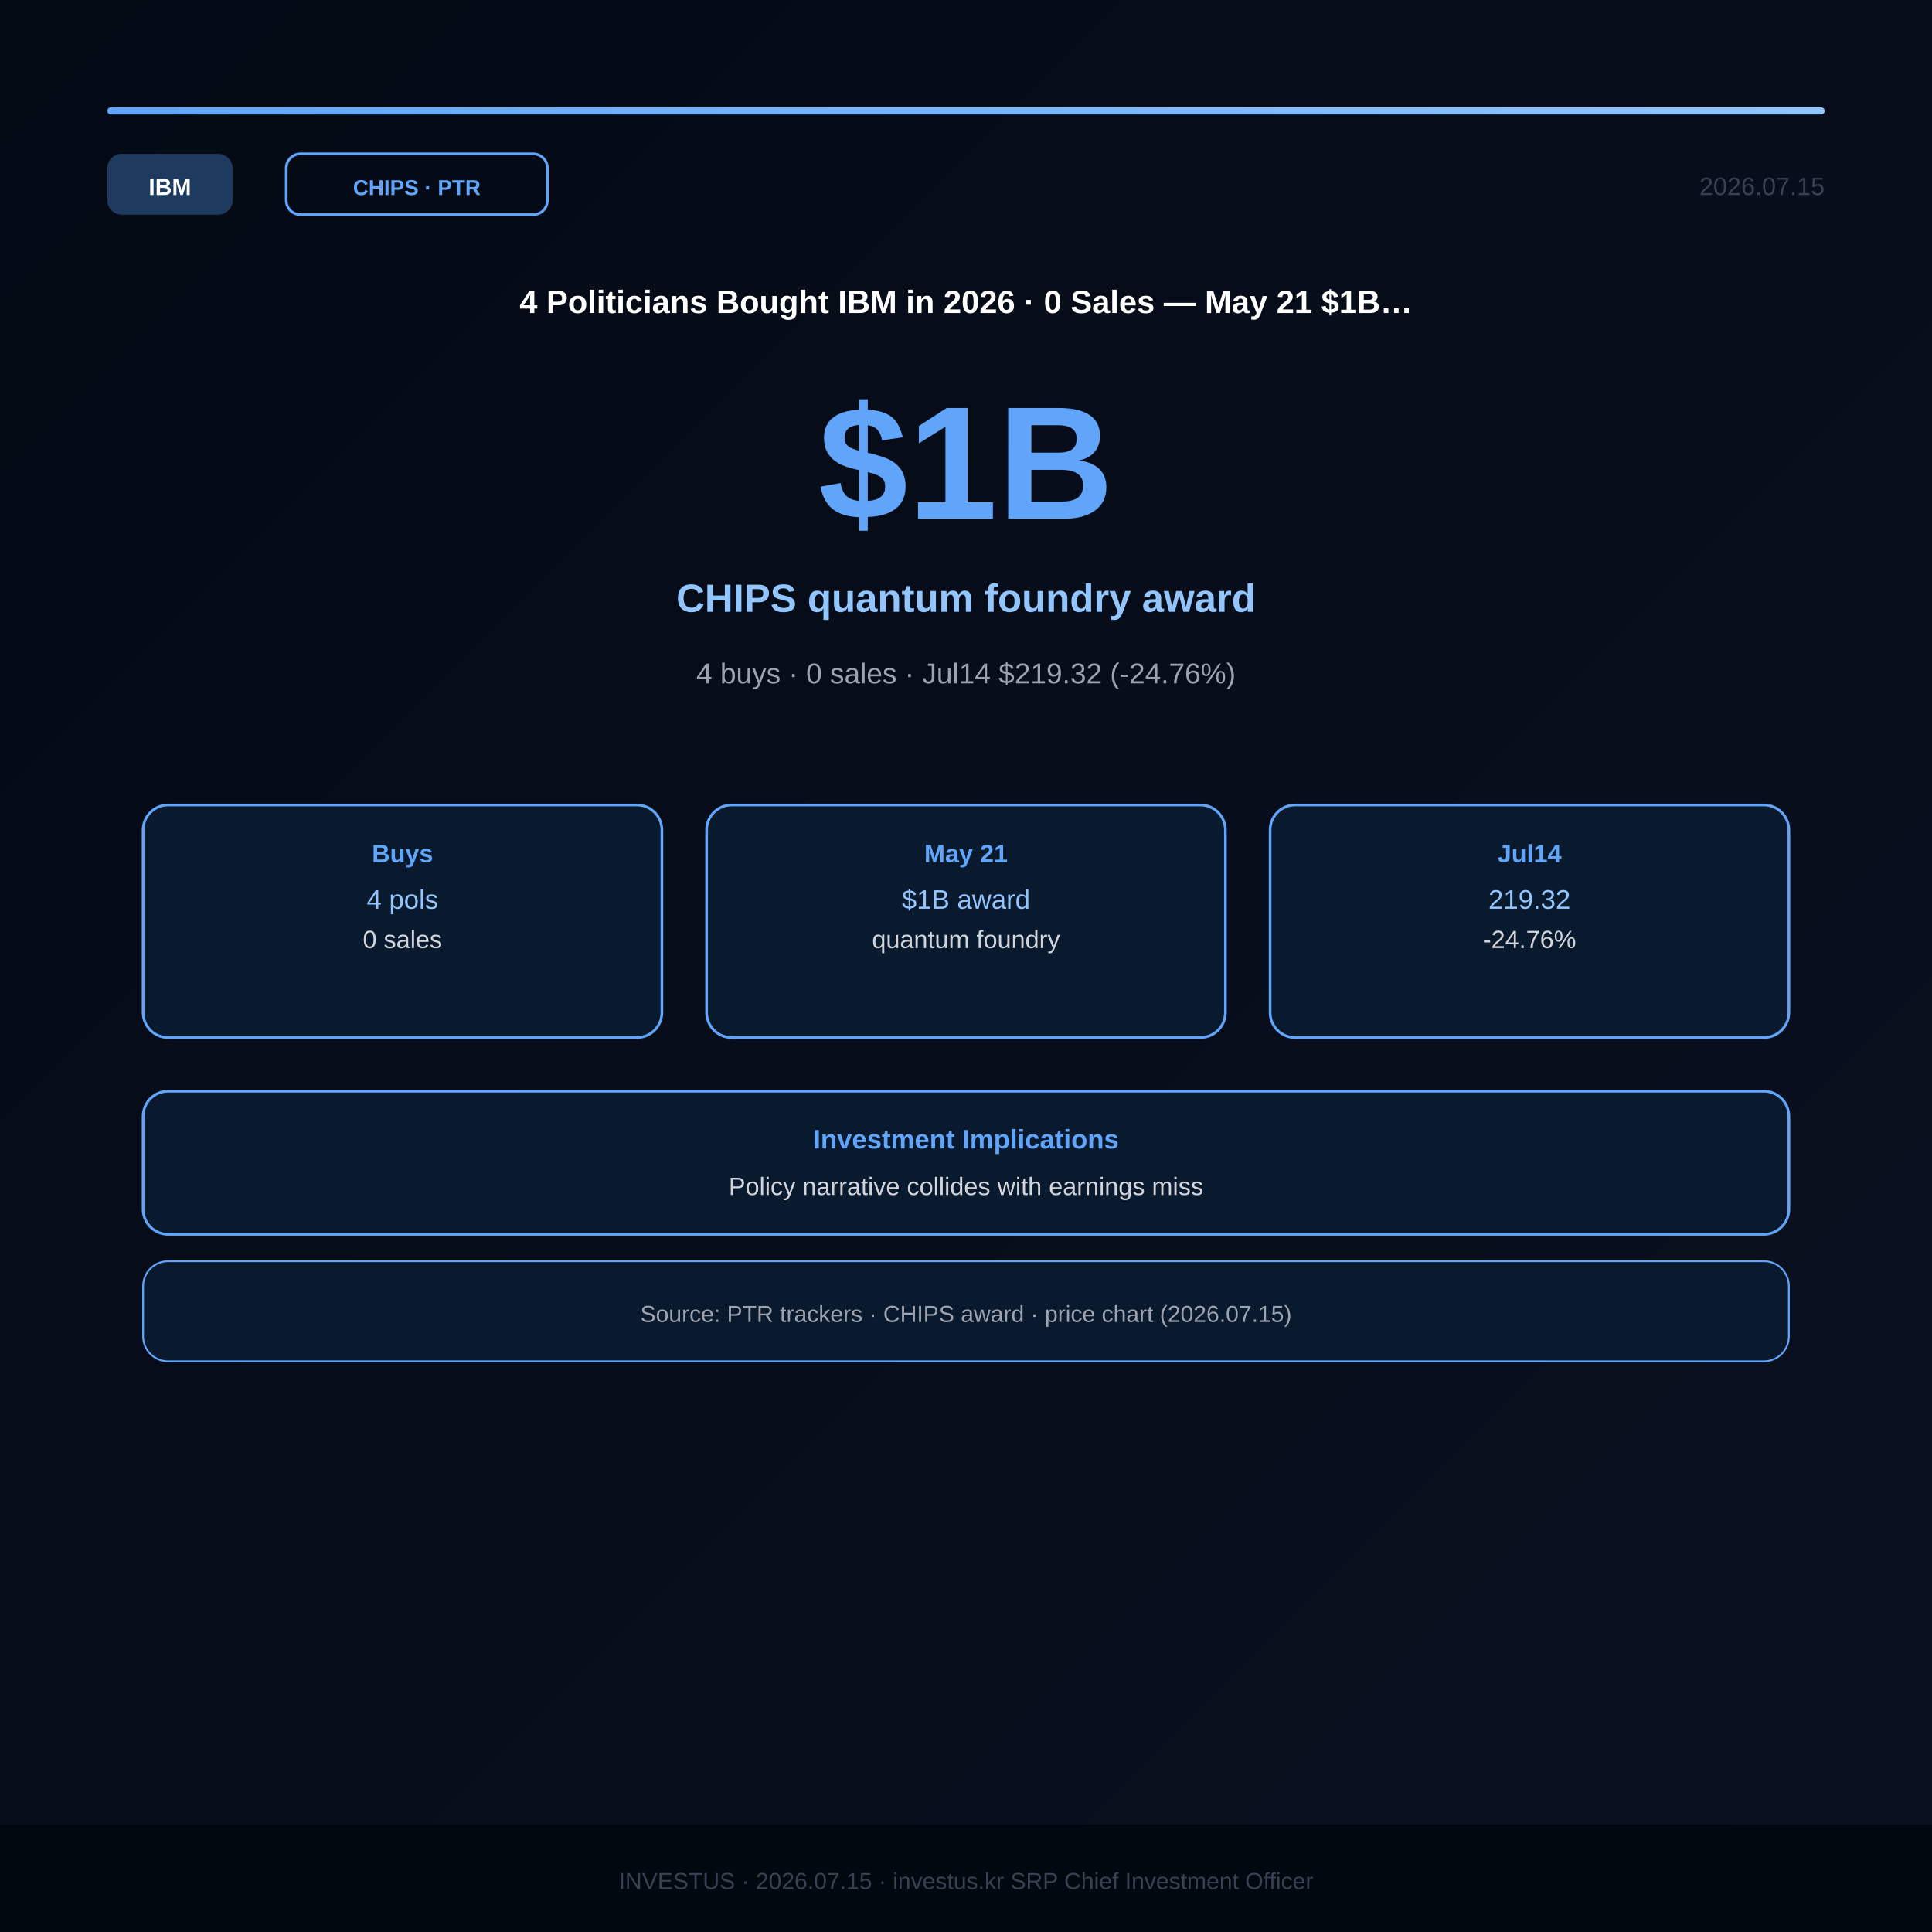
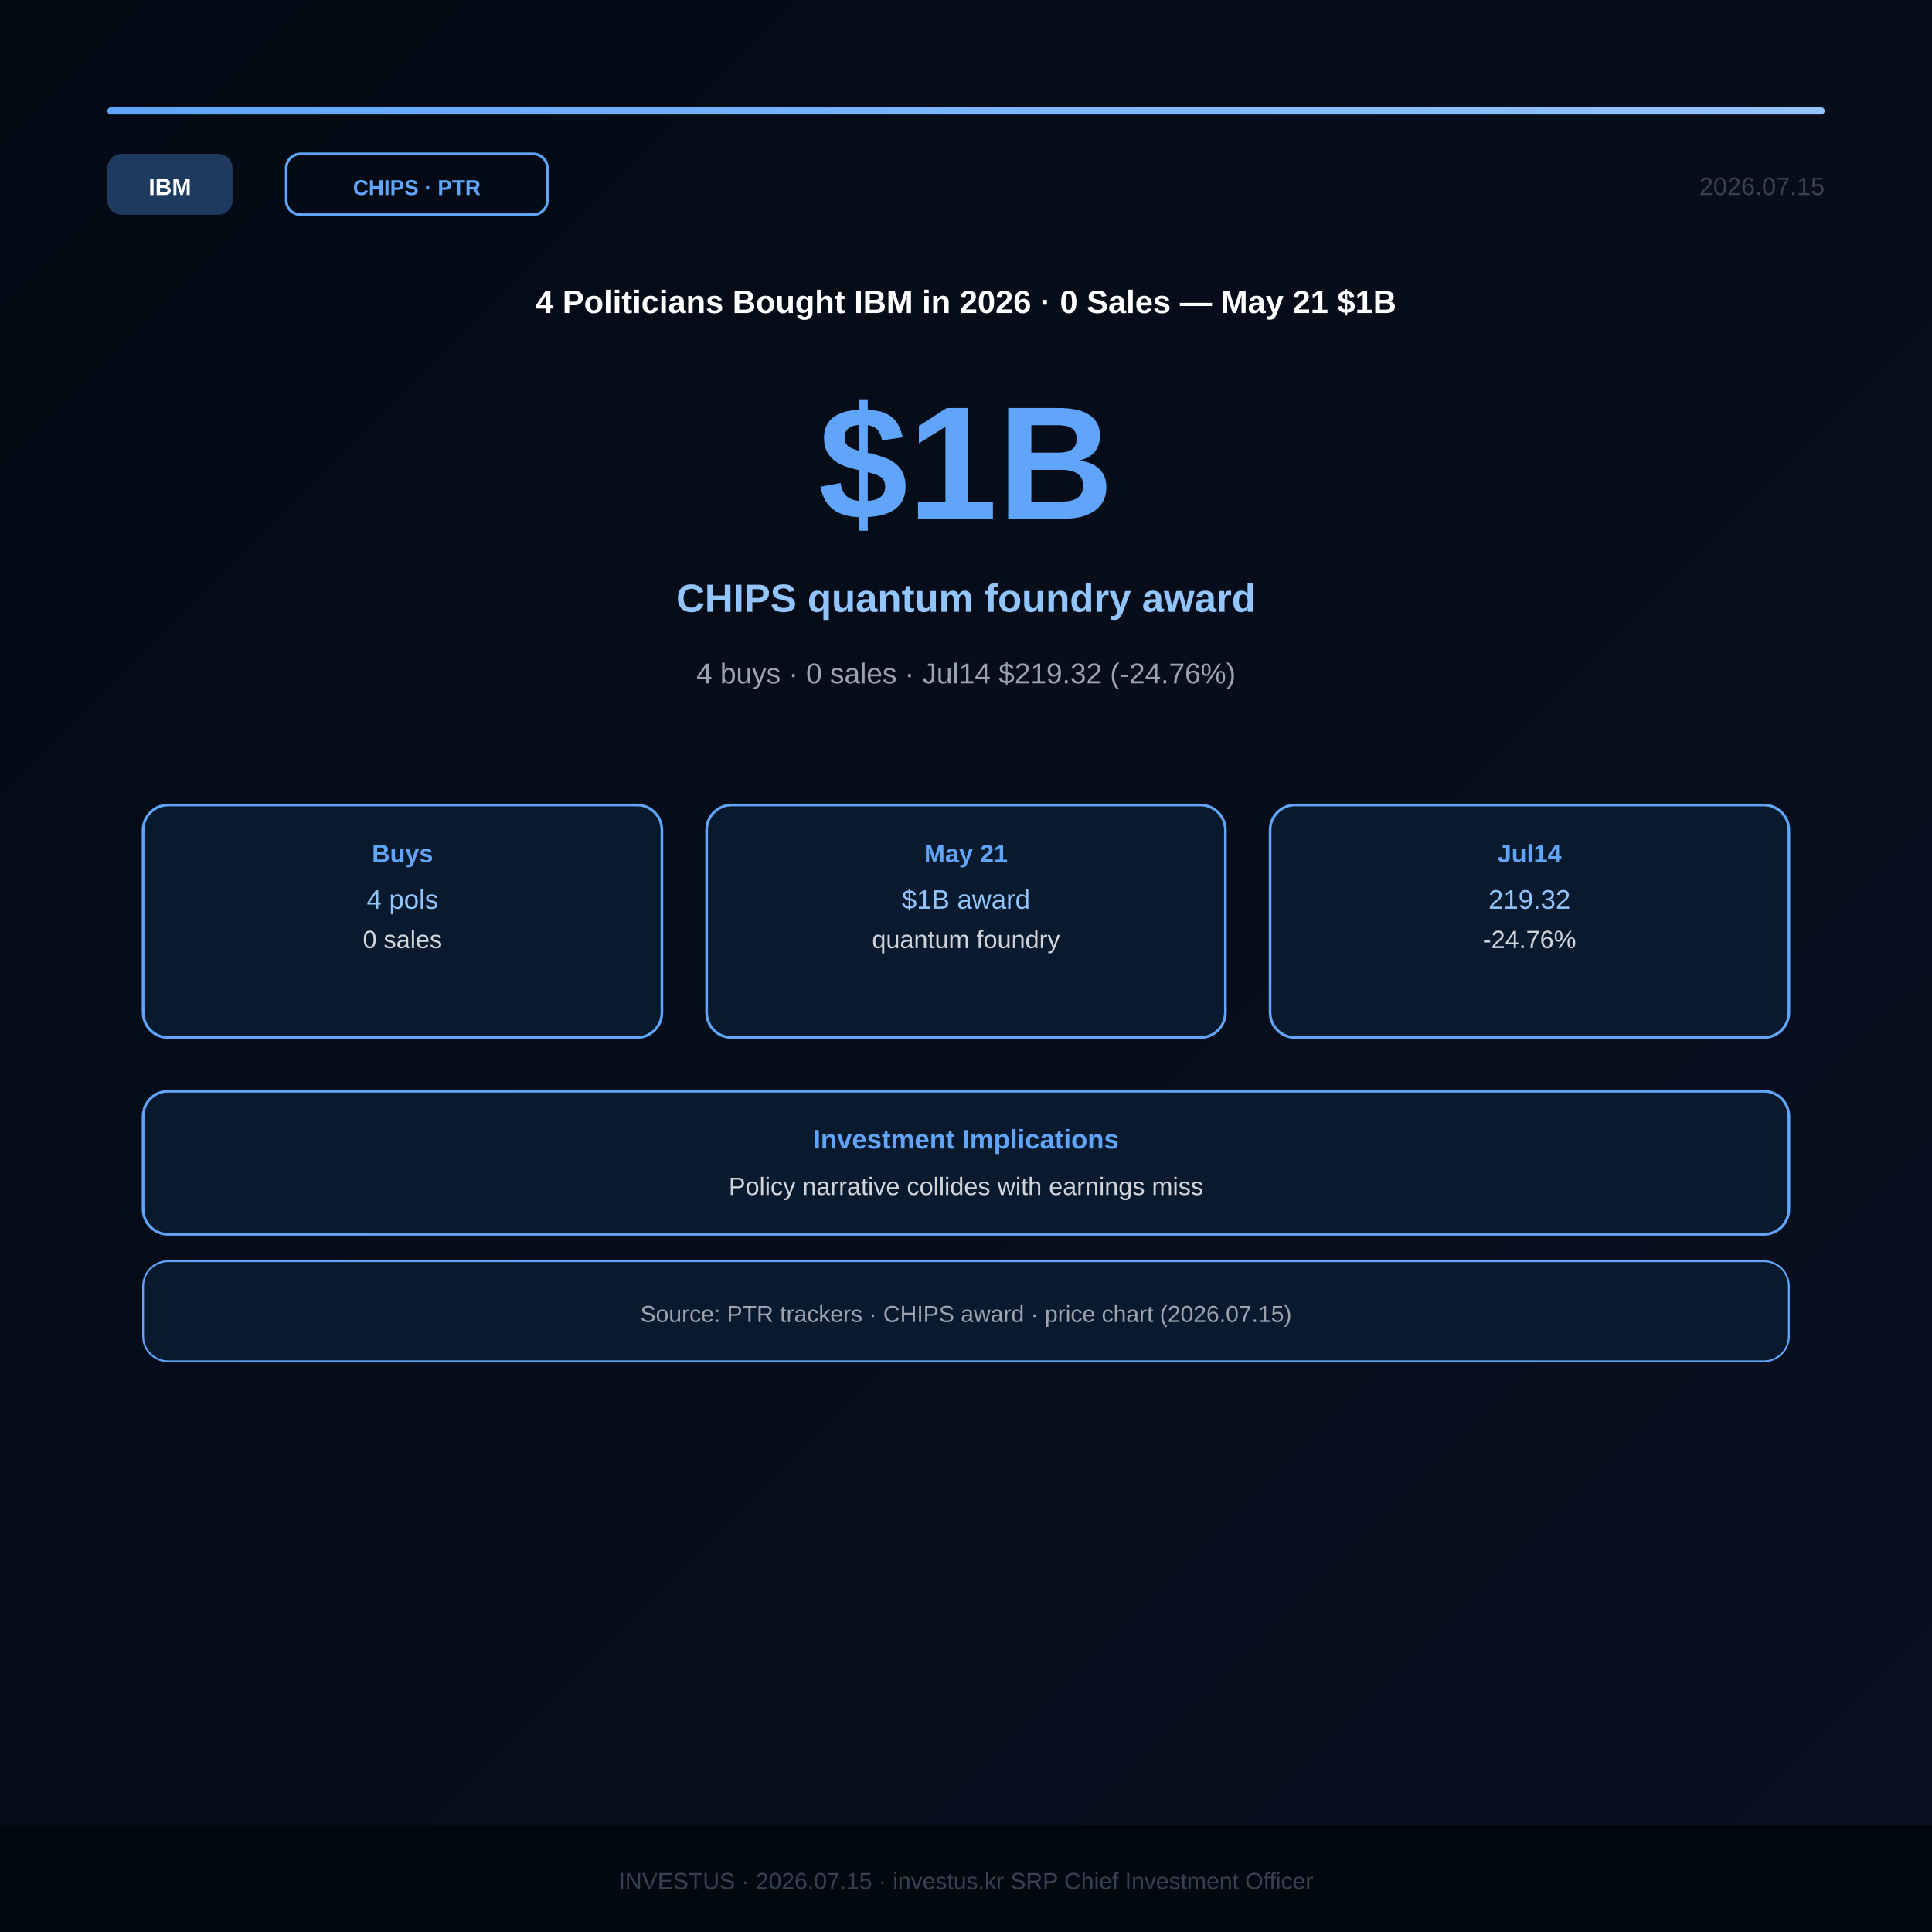
<svg xmlns="http://www.w3.org/2000/svg" viewBox="0 0 1080 1080" width="1080" height="1080">
  <defs>
    <linearGradient id="bg" x1="0%" y1="0%" x2="100%" y2="100%">
      <stop offset="0%" style="stop-color:#040a14" />
      <stop offset="100%" style="stop-color:#0a1020" />
    </linearGradient>
    <linearGradient id="grad" x1="0%" y1="0%" x2="100%" y2="0%">
      <stop offset="0%" style="stop-color:#60a5fa" />
      <stop offset="100%" style="stop-color:#93c5fd" />
    </linearGradient>
  </defs>
  <rect width="1080" height="1080" fill="url(#bg)" />
  <rect x="60" y="60" width="960" height="4" fill="url(#grad)" rx="2" />
  <rect x="60" y="86" width="70" height="34" rx="8" fill="#1e3a5f" />
  <text x="95.0" y="109" font-family="Arial Black, Arial" font-weight="900" font-size="13" fill="#ffffff" text-anchor="middle">IBM</text>
  <rect x="160" y="86" width="146" height="34" rx="8" fill="none" stroke="#60a5fa" stroke-width="1.5" />
  <text x="233.0" y="109" font-family="Arial, sans-serif" font-weight="700" font-size="12" fill="#60a5fa" text-anchor="middle">CHIPS · PTR</text>
  <text x="1020" y="109" font-family="Arial, sans-serif" font-size="14" fill="#374151" text-anchor="end">2026.07.15</text>
-   <text x="540" y="175" font-family="Arial Black, Arial" font-weight="900" font-size="18" fill="#ffffff" text-anchor="middle">4 Politicians Bought IBM in 2026 · 0 Sales — May 21 $1B…</text>
+   <text x="540" y="175" font-family="Arial Black, Arial" font-weight="900" font-size="18" fill="#ffffff" text-anchor="middle">4 Politicians Bought IBM in 2026 · 0 Sales — May 21 $1B</text>
  <text x="540" y="290" font-family="Arial Black, Arial" font-weight="900" font-size="90" fill="#60a5fa" text-anchor="middle">$1B</text>
  <text x="540" y="342" font-family="Arial Black, Arial" font-weight="900" font-size="22" fill="#93c5fd" text-anchor="middle">CHIPS quantum foundry award</text>
  <text x="540" y="382" font-family="Arial, sans-serif" font-size="16" fill="#9ca3af" text-anchor="middle">4 buys · 0 sales · Jul14 $219.32 (-24.76%)</text>
  <rect x="80" y="450" width="290" height="130" rx="14" fill="#0a1a2e" stroke="#60a5fa" stroke-width="1.5" />
  <text x="225.0" y="482" font-family="Arial Black, Arial" font-weight="900" font-size="14" fill="#60a5fa" text-anchor="middle">Buys</text>
  <text x="225.0" y="508" font-family="Arial, sans-serif" font-size="15" fill="#93c5fd" text-anchor="middle">4 pols</text>
  <text x="225.0" y="530" font-family="Arial, sans-serif" font-size="14" fill="#d1d5db" text-anchor="middle">0 sales</text>
  <rect x="395" y="450" width="290" height="130" rx="14" fill="#0a1a2e" stroke="#60a5fa" stroke-width="1.5" />
  <text x="540.0" y="482" font-family="Arial Black, Arial" font-weight="900" font-size="14" fill="#60a5fa" text-anchor="middle">May 21</text>
  <text x="540.0" y="508" font-family="Arial, sans-serif" font-size="15" fill="#93c5fd" text-anchor="middle">$1B award</text>
  <text x="540.0" y="530" font-family="Arial, sans-serif" font-size="14" fill="#d1d5db" text-anchor="middle">quantum foundry</text>
  <rect x="710" y="450" width="290" height="130" rx="14" fill="#0a1a2e" stroke="#60a5fa" stroke-width="1.5" />
  <text x="855.0" y="482" font-family="Arial Black, Arial" font-weight="900" font-size="14" fill="#60a5fa" text-anchor="middle">Jul14</text>
  <text x="855.0" y="508" font-family="Arial, sans-serif" font-size="15" fill="#93c5fd" text-anchor="middle">219.32</text>
  <text x="855.0" y="530" font-family="Arial, sans-serif" font-size="14" fill="#d1d5db" text-anchor="middle">-24.76%</text>
  <rect x="80" y="610" width="920" height="80" rx="14" fill="#0a1a2e" stroke="#60a5fa" stroke-width="1.5" />
  <text x="540" y="642" font-family="Arial Black, Arial" font-weight="900" font-size="15" fill="#60a5fa" text-anchor="middle">Investment Implications</text>
  <text x="540" y="668" font-family="Arial, sans-serif" font-size="14" fill="#d1d5db" text-anchor="middle">Policy narrative collides with earnings miss</text>
  <rect x="80" y="705" width="920" height="56" rx="14" fill="#0a1a2e" stroke="#60a5fa" stroke-width="1" />
  <text x="540" y="739" font-family="Arial, sans-serif" font-size="13" fill="#9ca3af" text-anchor="middle">Source: PTR trackers · CHIPS award · price chart (2026.07.15)</text>
  <rect x="0" y="1020" width="1080" height="60" fill="#020810" />
  <text x="540" y="1056" font-family="Arial, sans-serif" font-size="13" fill="#374151" text-anchor="middle">INVESTUS · 2026.07.15 · investus.kr SRP Chief Investment Officer</text>
</svg>
